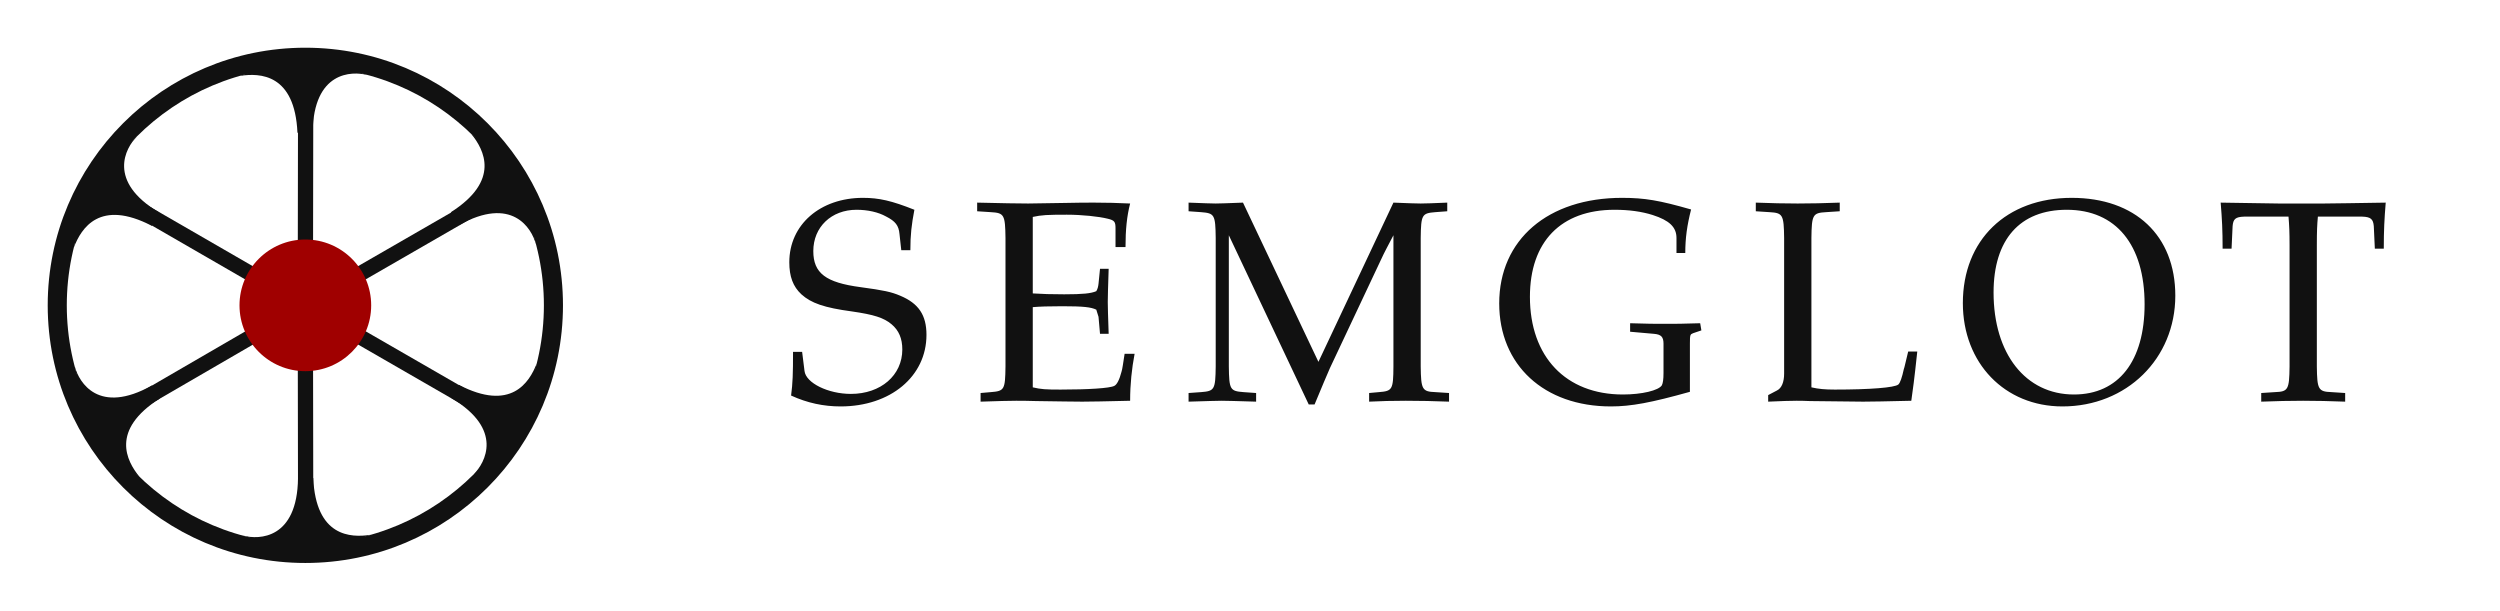
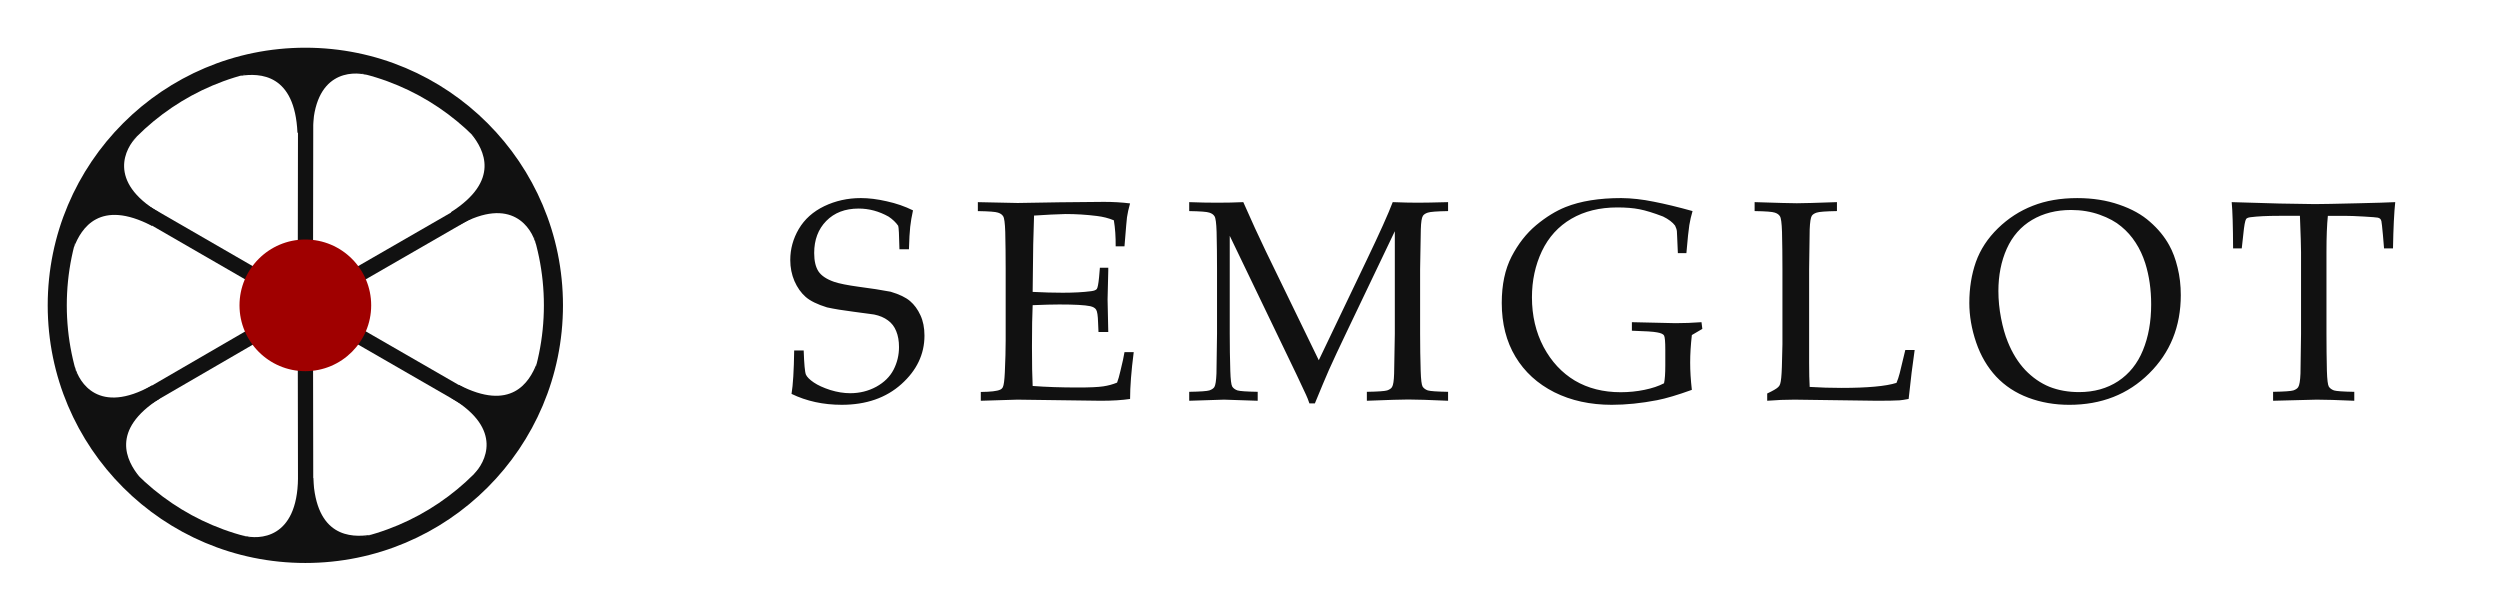
- <svg xmlns="http://www.w3.org/2000/svg" width="524" height="128" viewBox="0 0 262 64" fill="none">
+ <svg xmlns="http://www.w3.org/2000/svg" width="524" height="128" viewBox="0 0 262 64" fill="none" version="1.1" id="svg12">
+   <defs id="defs12" />
  <g id="mark">
    <g id="ring" stroke="#111111" fill="none">
-       <circle cx="32" cy="32" r="26" stroke-width="2" />
+       <circle cx="32" cy="32" r="26" stroke-width="2" id="circle1" />
    </g>
    <g id="spokes" stroke="#111111" stroke-width="1.6" stroke-linecap="round">
-       <path d="M 32,32 32.039,6.459" />
-       <path d="M 32,32 54.001,19.318" />
-       <path d="M 32,32 54.237,44.819" />
-       <path d="m 32,32 0.039,25.383" />
-       <path d="M 32,32 9.881,44.839" />
-       <path d="M 32,32 10.077,19.338" />
+       <path d="M 32,32 32.039,6.459" id="path1" />
+       <path d="M 32,32 54.001,19.318" id="path2" />
+       <path d="M 32,32 54.237,44.819" id="path3" />
+       <path d="m 32,32 0.039,25.383" id="path4" />
+       <path d="M 32,32 9.881,44.839" id="path5" />
+       <path d="M 32,32 10.077,19.338" id="path6" />
    </g>
    <g id="arrowheads" fill="#111111">
-       <path transform="rotate(0,32,32) translate(0.07778543,0.5185696)" d="m 25.441,55.628 5.797,1.943 c 2.509,-0.681 4.99,-1.012 7.526,-2.043 -2.09,0.325 -5.742,0.216 -6.015,-5.955 l -1.594,0.033 c -0.087,6.403 -4.102,6.441 -5.715,6.015 z" />
-       <path transform="rotate(60,32,32) translate(0.07778543,0.5185696)" d="m 25.441,55.628 5.797,1.943 c 2.509,-0.681 4.99,-1.012 7.526,-2.043 -2.09,0.325 -5.742,0.216 -6.015,-5.955 l -1.594,0.033 c -0.087,6.403 -4.102,6.441 -5.715,6.015 z" />
-       <path transform="rotate(120,32,32) translate(0.07778543,0.5185696)" d="m 25.441,55.628 5.797,1.943 c 2.509,-0.681 4.99,-1.012 7.526,-2.043 -2.09,0.325 -5.742,0.216 -6.015,-5.955 l -1.594,0.033 c -0.087,6.403 -4.102,6.441 -5.715,6.015 z" />
-       <path transform="rotate(180,32,32) translate(0.07778543,0.5185696)" d="m 25.441,55.628 5.797,1.943 c 2.509,-0.681 4.99,-1.012 7.526,-2.043 -2.09,0.325 -5.742,0.216 -6.015,-5.955 l -1.594,0.033 c -0.087,6.403 -4.102,6.441 -5.715,6.015 z" />
-       <path transform="rotate(240,32,32) translate(0.07778543,0.5185696)" d="m 25.441,55.628 5.797,1.943 c 2.509,-0.681 4.99,-1.012 7.526,-2.043 -2.09,0.325 -5.742,0.216 -6.015,-5.955 l -1.594,0.033 c -0.087,6.403 -4.102,6.441 -5.715,6.015 z" />
-       <path transform="rotate(300,32,32) translate(0.07778543,0.5185696)" d="m 25.441,55.628 5.797,1.943 c 2.509,-0.681 4.99,-1.012 7.526,-2.043 -2.09,0.325 -5.742,0.216 -6.015,-5.955 l -1.594,0.033 c -0.087,6.403 -4.102,6.441 -5.715,6.015 z" />
+       <path transform="rotate(0,32,32) translate(0.07778543,0.5185696)" d="m 25.441,55.628 5.797,1.943 c 2.509,-0.681 4.99,-1.012 7.526,-2.043 -2.09,0.325 -5.742,0.216 -6.015,-5.955 l -1.594,0.033 c -0.087,6.403 -4.102,6.441 -5.715,6.015 z" id="path7" />
+       <path transform="rotate(60,32,32) translate(0.07778543,0.5185696)" d="m 25.441,55.628 5.797,1.943 c 2.509,-0.681 4.99,-1.012 7.526,-2.043 -2.09,0.325 -5.742,0.216 -6.015,-5.955 l -1.594,0.033 c -0.087,6.403 -4.102,6.441 -5.715,6.015 z" id="path8" />
+       <path transform="rotate(120,32,32) translate(0.07778543,0.5185696)" d="m 25.441,55.628 5.797,1.943 c 2.509,-0.681 4.99,-1.012 7.526,-2.043 -2.09,0.325 -5.742,0.216 -6.015,-5.955 l -1.594,0.033 c -0.087,6.403 -4.102,6.441 -5.715,6.015 z" id="path9" />
+       <path transform="rotate(180,32,32) translate(0.07778543,0.5185696)" d="m 25.441,55.628 5.797,1.943 c 2.509,-0.681 4.99,-1.012 7.526,-2.043 -2.09,0.325 -5.742,0.216 -6.015,-5.955 l -1.594,0.033 c -0.087,6.403 -4.102,6.441 -5.715,6.015 z" id="path10" />
+       <path transform="rotate(240,32,32) translate(0.07778543,0.5185696)" d="m 25.441,55.628 5.797,1.943 c 2.509,-0.681 4.99,-1.012 7.526,-2.043 -2.09,0.325 -5.742,0.216 -6.015,-5.955 l -1.594,0.033 c -0.087,6.403 -4.102,6.441 -5.715,6.015 z" id="path11" />
+       <path transform="rotate(300,32,32) translate(0.07778543,0.5185696)" d="m 25.441,55.628 5.797,1.943 c 2.509,-0.681 4.99,-1.012 7.526,-2.043 -2.09,0.325 -5.742,0.216 -6.015,-5.955 l -1.594,0.033 c -0.087,6.403 -4.102,6.441 -5.715,6.015 z" id="path12" />
    </g>
    <g id="core">
-       <circle cx="32" cy="32" r="6.9" fill="#A00000" />
+       <circle cx="32" cy="32" r="6.9" fill="#A00000" id="circle12" />
    </g>
  </g>
-   <text id="wordmark" x="82" y="42" font-family="'ET Book', Palatino, 'Palatino Linotype', Georgia, serif" font-size="30" letter-spacing="4" fill="#111111">SEMGLOT</text>
+   <path d="m 82.952,41.282 q 0.234,-1.406 0.278,-4.556 h 0.996 q 0.073,2.139 0.234,2.534 0.176,0.381 0.82,0.82 0.645,0.439 1.729,0.791 1.084,0.337 2.095,0.337 1.479,0 2.725,-0.674 1.245,-0.688 1.816,-1.787 0.571,-1.113 0.571,-2.373 0,-0.967 -0.293,-1.67 -0.278,-0.703 -0.864,-1.128 -0.586,-0.439 -1.45,-0.615 -0.542,-0.088 -2.168,-0.293 -1.626,-0.205 -2.769,-0.454 -1.523,-0.469 -2.241,-1.099 -0.718,-0.63 -1.172,-1.655 -0.439,-1.025 -0.439,-2.212 0,-1.729 0.894,-3.252 0.908,-1.538 2.666,-2.388 1.772,-0.85 3.838,-0.85 1.245,0 2.71,0.337 1.479,0.322 2.754,0.952 -0.205,0.923 -0.293,1.729 -0.088,0.791 -0.132,2.344 h -0.996 q -0.044,-2.256 -0.132,-2.461 -0.366,-0.527 -0.996,-0.952 -1.509,-0.85 -3.149,-0.85 -2.124,0 -3.398,1.304 -1.26,1.289 -1.26,3.354 0,1.245 0.454,1.934 0.454,0.674 1.626,1.084 0.806,0.278 2.637,0.527 1.831,0.234 3.296,0.513 1.377,0.41 2.036,0.981 0.659,0.557 1.084,1.479 0.425,0.908 0.425,2.139 0,2.915 -2.417,5.083 -2.417,2.168 -6.255,2.168 -2.9,0 -5.259,-1.143 z M 102.787,42 v -0.923 q 1.538,-0.015 2.021,-0.234 0.205,-0.088 0.293,-0.278 0.146,-0.293 0.205,-1.538 0.088,-1.934 0.088,-3.34 v -7.485 q 0,-1.992 -0.044,-3.896 -0.044,-1.392 -0.22,-1.641 -0.161,-0.264 -0.542,-0.381 -0.366,-0.132 -2.109,-0.161 v -0.938 l 4.175,0.088 4.424,-0.073 q 3.179,-0.044 4.614,-0.044 1.45,0 2.739,0.161 -0.234,0.835 -0.322,1.45 -0.029,0.132 -0.264,3.047 h -0.923 q 0.015,-1.494 -0.19,-2.725 -0.806,-0.337 -1.772,-0.454 -1.641,-0.205 -3.281,-0.205 -0.352,0 -1.567,0.059 -1.216,0.059 -1.743,0.103 -0.059,1.626 -0.088,3.047 l -0.059,4.951 q 1.714,0.088 3.149,0.088 1.743,0 2.974,-0.161 0.469,-0.059 0.601,-0.234 0.132,-0.176 0.234,-1.201 l 0.088,-1.025 h 0.879 v 0.278 l -0.073,3.047 0.073,3.413 h -1.025 l -0.044,-0.996 q -0.029,-1.084 -0.205,-1.348 -0.161,-0.264 -0.63,-0.366 -0.835,-0.176 -3.237,-0.176 -0.981,0 -2.783,0.073 -0.073,1.465 -0.073,4.351 0,2.71 0.073,4.116 2.109,0.161 4.731,0.161 1.86,0 2.651,-0.117 0.791,-0.117 1.465,-0.396 0.176,-0.454 0.352,-1.23 0.322,-1.304 0.425,-1.963 h 0.967 q -0.381,2.959 -0.381,4.907 Q 117.172,42 115.37,42 L 106.625,41.883 q -0.19,0 -3.838,0.117 z m 21.842,-19.878 v -0.938 q 1.538,0.059 2.944,0.059 1.421,0 2.725,-0.059 1.289,2.93 2.358,5.142 l 5.552,11.426 5.01,-10.474 q 2.051,-4.277 2.739,-6.094 1.553,0.059 2.622,0.059 0.981,0 3.179,-0.059 v 0.938 q -1.743,0.029 -2.124,0.161 -0.366,0.117 -0.513,0.337 -0.19,0.293 -0.22,1.421 -0.015,0.293 -0.073,4.16 v 6.782 q 0,1.992 0.059,3.882 0.044,1.392 0.205,1.655 0.176,0.264 0.542,0.396 0.381,0.117 2.124,0.146 V 42 q -2.959,-0.132 -4.175,-0.132 -0.981,0 -4.336,0.132 v -0.938 q 1.743,-0.029 2.124,-0.146 0.381,-0.132 0.513,-0.352 0.19,-0.293 0.22,-1.421 0.015,-0.308 0.073,-4.16 V 24.231 l -5.054,10.576 q -1.187,2.476 -1.86,3.984 -0.483,1.099 -1.465,3.486 h -0.571 q -0.19,-0.557 -0.352,-0.894 l -0.996,-2.124 -7.002,-14.546 v 10.269 q 0,1.992 0.059,3.882 0.044,1.392 0.205,1.655 0.176,0.264 0.542,0.396 0.381,0.117 2.124,0.146 V 42 L 128.276,41.883 124.629,42 v -0.938 q 1.729,-0.029 2.109,-0.146 0.381,-0.132 0.527,-0.352 0.176,-0.293 0.22,-1.421 0.015,-0.308 0.059,-4.16 v -6.782 q 0,-1.992 -0.044,-3.896 -0.044,-1.392 -0.22,-1.641 -0.161,-0.264 -0.542,-0.381 -0.366,-0.132 -2.109,-0.161 z m 52.677,18.735 q -2.227,0.806 -3.647,1.084 -2.505,0.483 -4.746,0.483 -3.384,0 -6.021,-1.318 -2.637,-1.333 -4.072,-3.721 -1.436,-2.388 -1.436,-5.64 0,-2.856 1.025,-4.849 1.04,-2.007 2.578,-3.296 1.553,-1.289 3.091,-1.904 2.358,-0.938 5.83,-0.938 1.626,0.015 3.413,0.381 1.802,0.352 4.058,0.981 -0.22,0.747 -0.337,1.465 -0.117,0.718 -0.308,2.944 h -0.894 l -0.073,-1.67 q -0.015,-0.381 -0.029,-0.615 -0.015,-0.234 -0.19,-0.601 -0.396,-0.527 -1.26,-0.952 -1.494,-0.571 -2.476,-0.762 -0.967,-0.19 -2.314,-0.19 -2.783,0 -4.819,1.187 -2.036,1.187 -3.091,3.398 -1.04,2.212 -1.04,4.834 0,2.886 1.216,5.2 1.23,2.3 3.281,3.53 2.065,1.216 4.805,1.216 1.289,0 2.49,-0.249 1.216,-0.249 2.051,-0.688 0.132,-0.586 0.132,-1.875 v -1.626 q 0,-1.289 -0.132,-1.509 -0.132,-0.22 -0.718,-0.322 -0.571,-0.117 -2.651,-0.176 v -0.894 l 4.57,0.103 q 1.333,0 2.725,-0.103 l 0.088,0.703 -1.099,0.645 q -0.176,1.567 -0.176,2.886 0,1.318 0.176,2.856 z M 185.202,42 v -0.762 q 0.908,-0.425 1.157,-0.674 0.146,-0.132 0.205,-0.337 0.132,-0.41 0.176,-1.758 0.059,-2.007 0.059,-2.388 v -7.881 q 0,-1.992 -0.044,-3.896 -0.044,-1.392 -0.22,-1.641 -0.161,-0.264 -0.542,-0.381 -0.366,-0.132 -2.109,-0.161 v -0.938 q 3.574,0.117 4.424,0.117 0.938,0 4.204,-0.117 v 0.938 q -1.743,0.029 -2.124,0.161 -0.366,0.117 -0.513,0.337 -0.176,0.293 -0.22,1.421 -0.015,0.293 -0.059,4.16 v 9.844 q 0,1.538 0.059,2.505 1.67,0.103 3.311,0.103 4.131,0 5.786,-0.527 0.19,-0.439 0.337,-1.011 l 0.586,-2.432 h 0.981 q -0.322,2.183 -0.63,5.127 -0.601,0.117 -0.952,0.146 Q 198.312,42 196.73,42 l -8.672,-0.117 q -1.406,0 -2.856,0.117 z m 21.183,-10.269 q 0,-2.314 0.688,-4.277 0.703,-1.963 2.314,-3.53 1.611,-1.567 3.647,-2.358 2.036,-0.806 4.658,-0.806 2.417,0 4.395,0.688 1.978,0.674 3.237,1.802 1.274,1.113 2.007,2.446 0.557,0.996 0.879,2.344 0.337,1.348 0.337,2.886 0,4.937 -3.325,8.218 -3.311,3.281 -8.364,3.281 -2.3,0 -4.292,-0.747 -1.992,-0.747 -3.369,-2.212 -1.377,-1.479 -2.095,-3.574 -0.718,-2.109 -0.718,-4.16 z m 3.047,-1.216 q 0,1.392 0.278,2.827 0.278,1.436 0.703,2.476 0.703,1.758 1.831,2.959 1.143,1.187 2.534,1.758 1.406,0.557 3.105,0.557 2.358,0 4.102,-1.143 1.743,-1.157 2.593,-3.237 0.864,-2.095 0.864,-4.819 0,-2.329 -0.615,-4.292 -0.381,-1.201 -1.011,-2.168 -0.63,-0.981 -1.509,-1.699 -0.864,-0.732 -2.256,-1.23 -1.392,-0.498 -3.003,-0.498 -2.329,0 -4.087,1.04 -1.758,1.04 -2.651,3.018 -0.879,1.963 -0.879,4.453 z m 25.504,-4.482 h -0.908 q -0.015,-3.501 -0.146,-4.849 1.597,0.059 5.01,0.146 2.769,0.059 3.691,0.059 0.996,0 4.614,-0.088 2.622,-0.059 3.823,-0.117 -0.176,1.641 -0.234,4.849 h -0.938 l -0.117,-1.406 q -0.117,-1.274 -0.161,-1.45 -0.044,-0.176 -0.132,-0.249 -0.073,-0.073 -0.234,-0.117 -0.205,-0.044 -1.465,-0.117 -1.26,-0.073 -1.992,-0.073 h -1.787 q -0.146,1.406 -0.146,3.794 v 8.569 q 0,1.992 0.044,3.882 0.044,1.392 0.205,1.655 0.176,0.264 0.542,0.396 0.381,0.117 2.124,0.146 V 42 q -2.622,-0.117 -3.94,-0.117 -0.571,0 -4.57,0.117 v -0.938 q 1.743,-0.029 2.124,-0.146 0.381,-0.132 0.513,-0.352 0.19,-0.293 0.234,-1.421 0,-0.308 0.059,-4.16 v -8.54 q 0,-0.615 -0.029,-1.348 l -0.088,-2.476 h -2.183 q -1.89,0 -3.003,0.146 -0.352,0.044 -0.454,0.19 -0.161,0.249 -0.293,1.597 z" id="wordmark" style="font-size:30px;font-family:'ET Book', Palatino, 'Palatino Linotype', Georgia, serif;letter-spacing:4;fill:#111111" aria-label="SEMGLOT" />
</svg>
